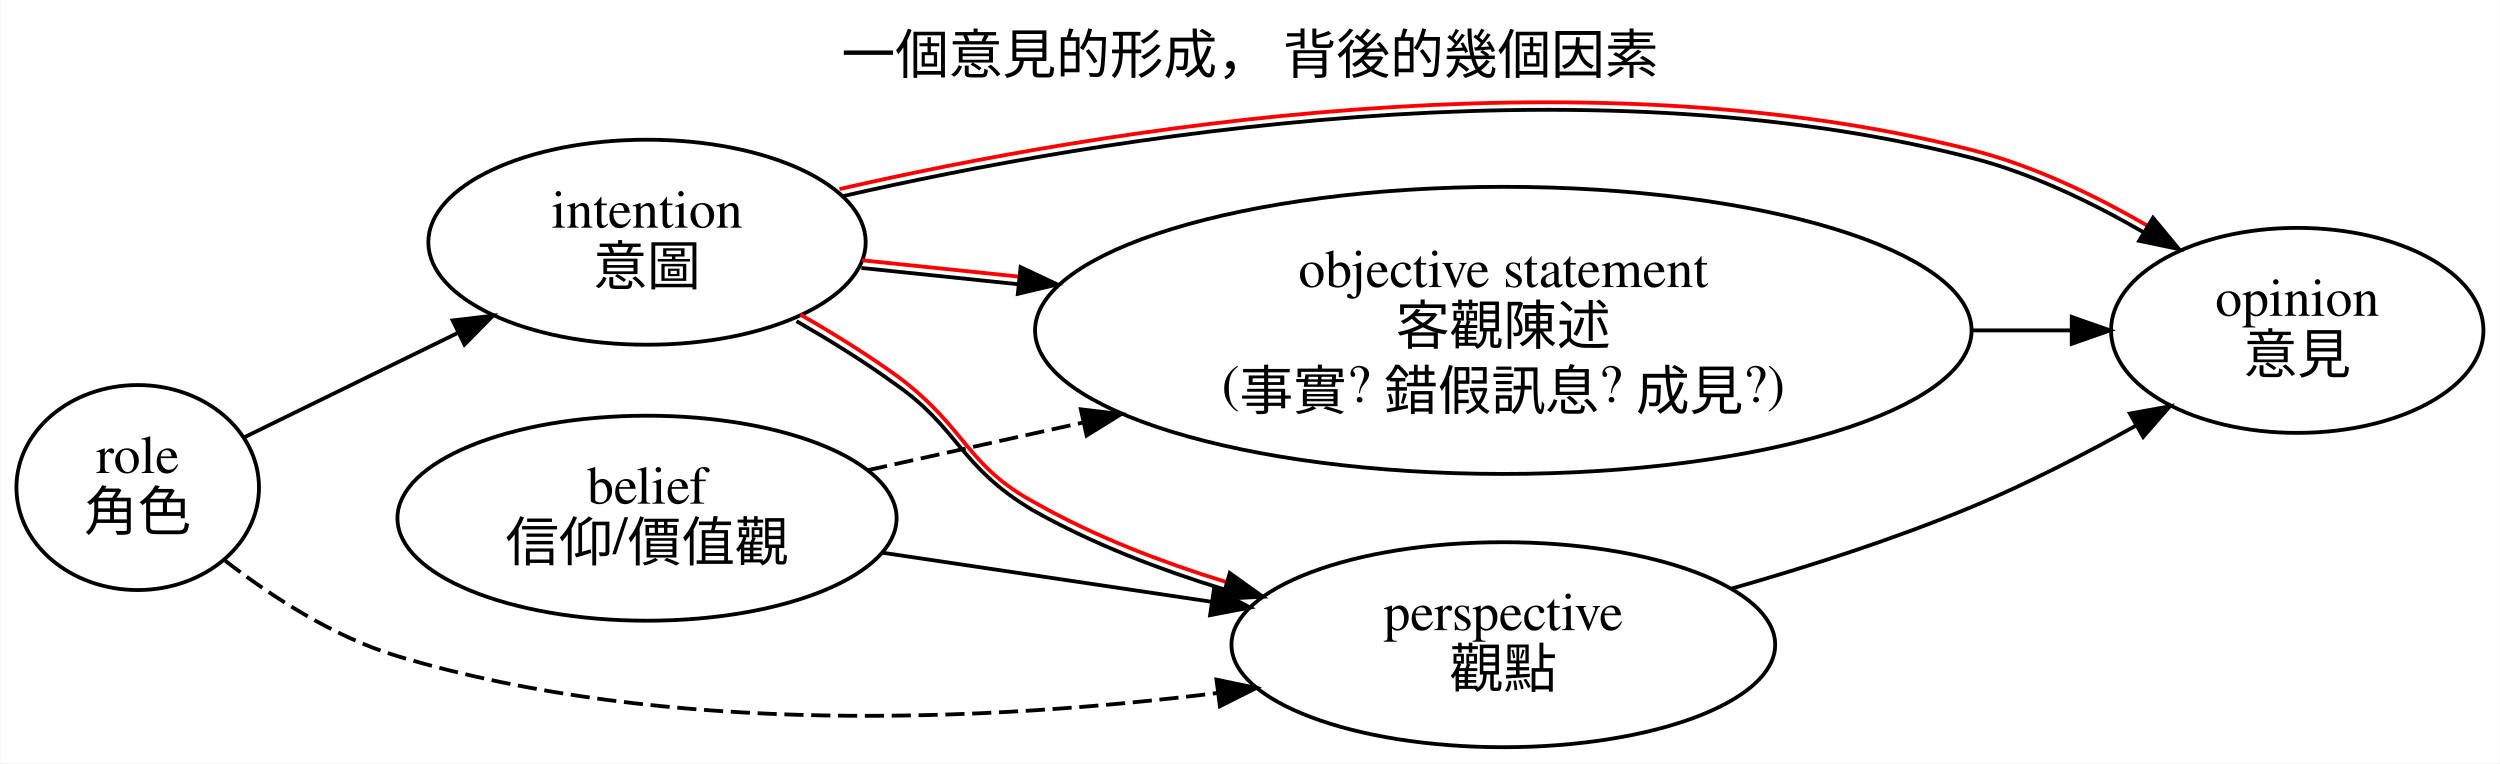
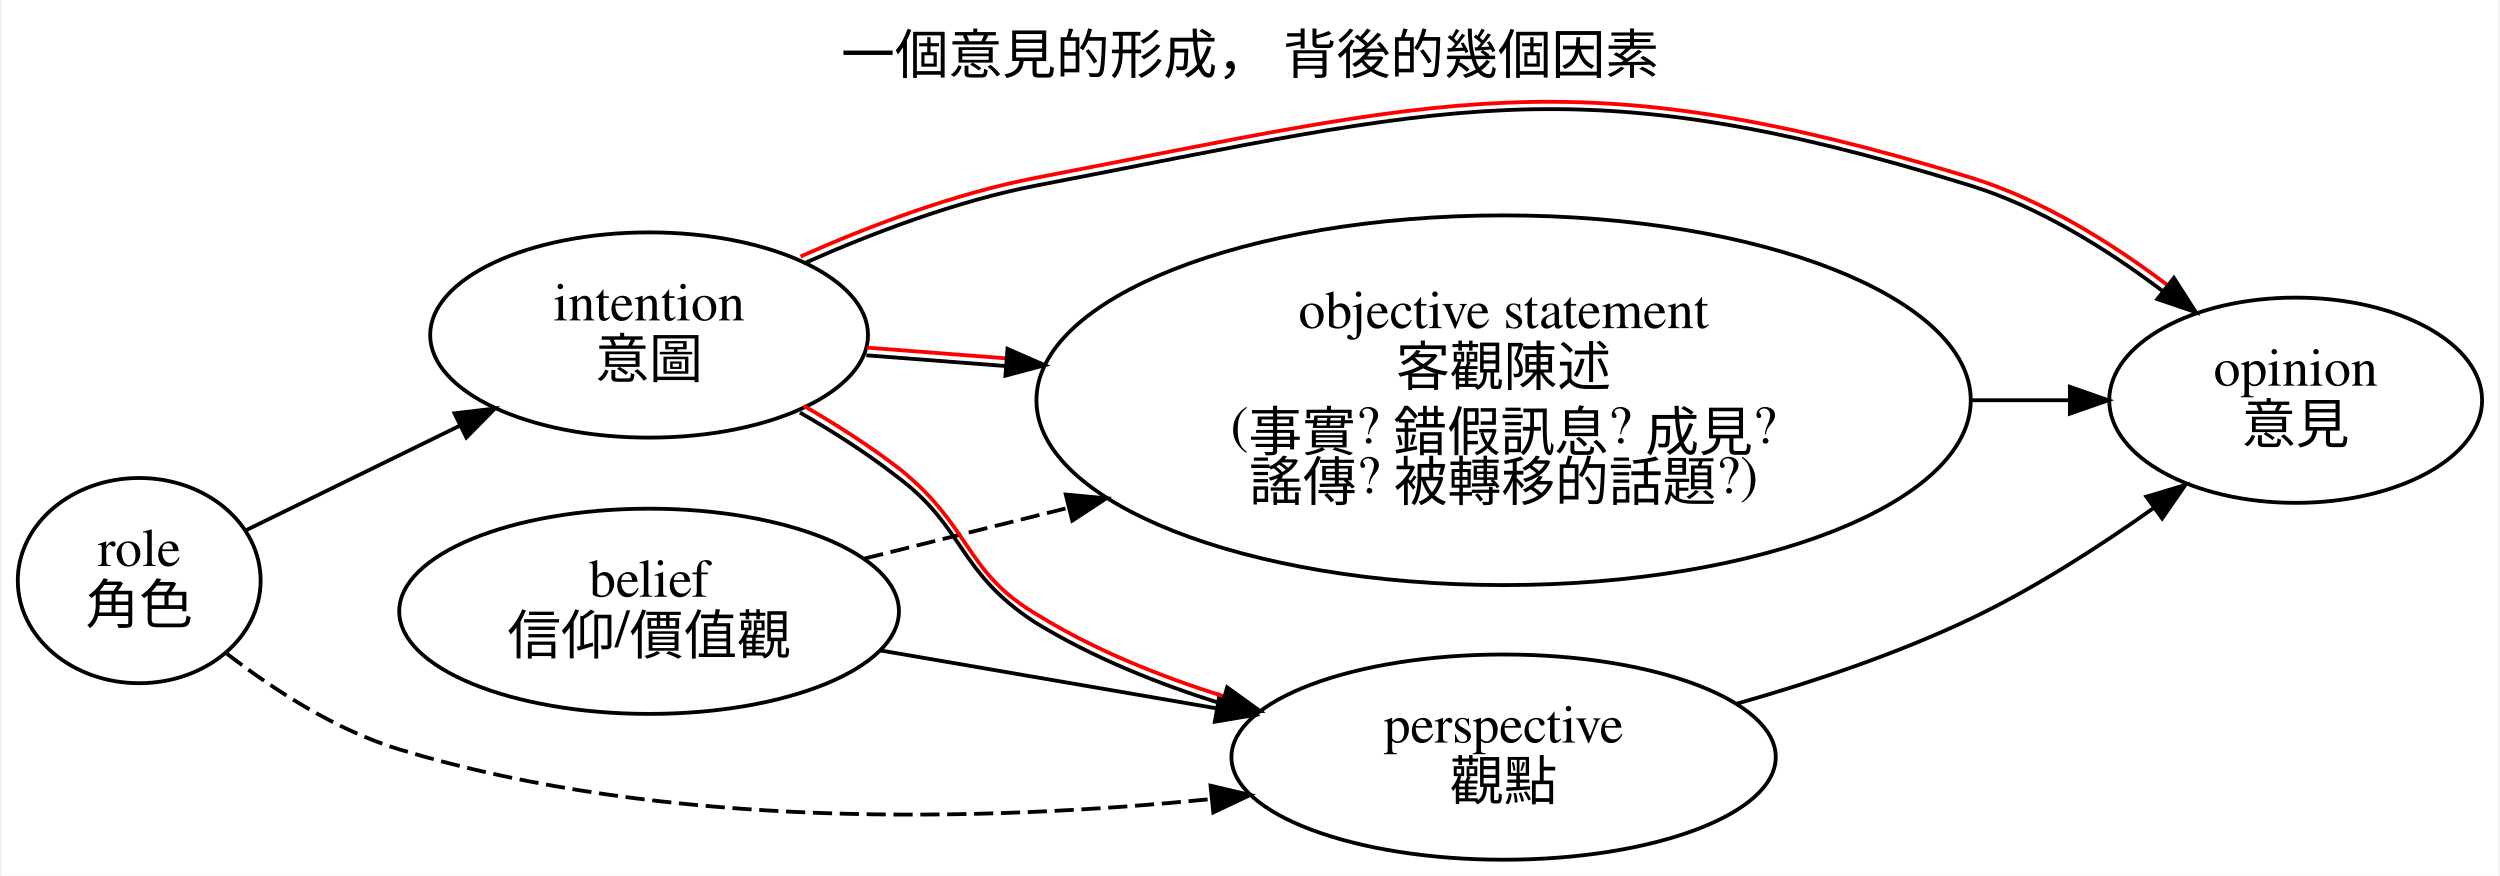
- <svg xmlns="http://www.w3.org/2000/svg" width="652pt" height="199pt" viewBox="0.00 0.00 651.99 199.06">
-   <g id="graph0" class="graph" transform="scale(1 1) rotate(0) translate(4 195.06)">
-     <polygon fill="white" stroke="transparent" points="-4,4 -4,-195.06 647.99,-195.06 647.99,4 -4,4" />
-     <text text-anchor="middle" x="321.99" y="-175.86" font-family="Times,serif" font-size="14.00">一個意見的形成， 背後的幾個因素</text>
+ <svg xmlns="http://www.w3.org/2000/svg" width="651pt" height="228pt" viewBox="0.00 0.00 650.57 228.17">
+   <g id="graph0" class="graph" transform="scale(1 1) rotate(0) translate(4 224.17)">
+     <polygon fill="white" stroke="transparent" points="-4,4 -4,-224.17 646.57,-224.17 646.57,4 -4,4" />
+     <text text-anchor="middle" x="321.29" y="-204.97" font-family="Times,serif" font-size="14.00">一個意見的形成， 背後的幾個因素</text>
    <g id="node1" class="node">
-       <ellipse fill="none" stroke="black" cx="164.69" cy="-59.87" rx="65.11" ry="26.74" />
-       <text text-anchor="middle" x="164.69" y="-63.67" font-family="Times,serif" font-size="14.00">belief</text>
-       <text text-anchor="middle" x="164.69" y="-48.67" font-family="Times,serif" font-size="14.00">信仰/價值觀</text>
+       <ellipse fill="none" stroke="black" cx="164.69" cy="-64.87" rx="65.11" ry="26.74" />
+       <text text-anchor="middle" x="164.69" y="-68.67" font-family="Times,serif" font-size="14.00">belief</text>
+       <text text-anchor="middle" x="164.69" y="-53.67" font-family="Times,serif" font-size="14.00">信仰/價值觀</text>
    </g>
    <g id="node3" class="node">
-       <ellipse fill="none" stroke="black" cx="388.08" cy="-26.87" rx="70.92" ry="26.74" />
-       <text text-anchor="middle" x="388.08" y="-30.67" font-family="Times,serif" font-size="14.00">perspective</text>
-       <text text-anchor="middle" x="388.08" y="-15.67" font-family="Times,serif" font-size="14.00">觀點</text>
+       <ellipse fill="none" stroke="black" cx="387.37" cy="-26.87" rx="70.92" ry="26.74" />
+       <text text-anchor="middle" x="387.37" y="-30.67" font-family="Times,serif" font-size="14.00">perspective</text>
+       <text text-anchor="middle" x="387.37" y="-15.67" font-family="Times,serif" font-size="14.00">觀點</text>
    </g>
    <g id="edge1" class="edge">
-       <path fill="none" stroke="black" d="M226.19,-50.85C252.64,-46.91 283.95,-42.24 311.88,-38.08" />
-       <polygon fill="black" stroke="black" points="312.63,-41.51 322,-36.57 311.59,-34.58 312.63,-41.51" />
+       <path fill="none" stroke="black" d="M225.12,-54.64C252.07,-50 284.21,-44.46 312.68,-39.56" />
+       <polygon fill="black" stroke="black" points="313.32,-43 322.58,-37.85 312.13,-36.1 313.32,-43" />
    </g>
    <g id="node6" class="node">
-       <ellipse fill="none" stroke="black" cx="388.08" cy="-108.87" rx="122.16" ry="37.45" />
-       <text text-anchor="middle" x="388.08" y="-120.17" font-family="Times,serif" font-size="14.00">objective statement</text>
-       <text text-anchor="middle" x="388.08" y="-105.17" font-family="Times,serif" font-size="14.00">客觀陳述</text>
-       <text text-anchor="middle" x="388.08" y="-90.17" font-family="Times,serif" font-size="14.00">(事實? 錯假訊息? 成見?)</text>
+       <ellipse fill="none" stroke="black" cx="387.37" cy="-119.87" rx="121.74" ry="48.17" />
+       <text text-anchor="middle" x="387.37" y="-138.67" font-family="Times,serif" font-size="14.00">objective statement</text>
+       <text text-anchor="middle" x="387.37" y="-123.67" font-family="Times,serif" font-size="14.00">客觀陳述</text>
+       <text text-anchor="middle" x="387.37" y="-108.67" font-family="Times,serif" font-size="14.00">(事實? 錯假訊息? 成見? </text>
+       <text text-anchor="middle" x="387.37" y="-93.67" font-family="Times,serif" font-size="14.00">謠傳? 被轉移的話題?)</text>
    </g>
    <g id="edge2" class="edge">
-       <path fill="none" stroke="black" stroke-dasharray="5,2" d="M222.42,-72.43C239.62,-76.23 259.13,-80.55 278.55,-84.85" />
-       <polygon fill="black" stroke="black" points="277.86,-88.28 288.38,-87.02 279.37,-81.45 277.86,-88.28" />
+       <path fill="none" stroke="black" stroke-dasharray="5,2" d="M220.81,-78.61C237.04,-82.65 255.42,-87.23 273.88,-91.83" />
+       <polygon fill="black" stroke="black" points="273.28,-95.29 283.83,-94.31 274.98,-88.5 273.28,-95.29" />
    </g>
    <g id="node2" class="node">
-       <ellipse fill="none" stroke="black" cx="31.82" cy="-67.87" rx="31.64" ry="26.74" />
-       <text text-anchor="middle" x="31.82" y="-71.67" font-family="Times,serif" font-size="14.00">role</text>
-       <text text-anchor="middle" x="31.82" y="-56.67" font-family="Times,serif" font-size="14.00">角色</text>
+       <ellipse fill="none" stroke="black" cx="31.82" cy="-72.87" rx="31.64" ry="26.74" />
+       <text text-anchor="middle" x="31.82" y="-76.67" font-family="Times,serif" font-size="14.00">role</text>
+       <text text-anchor="middle" x="31.82" y="-61.67" font-family="Times,serif" font-size="14.00">角色</text>
    </g>
    <g id="edge7" class="edge">
-       <path fill="none" stroke="black" stroke-dasharray="5,2" d="M54.64,-48.78C66.95,-39.29 83.14,-28.81 99.64,-23.87 170.02,-2.78 254.52,-6.94 313.62,-14.28" />
-       <polygon fill="black" stroke="black" points="313.25,-17.76 323.62,-15.59 314.15,-10.82 313.25,-17.76" />
+       <path fill="none" stroke="black" stroke-dasharray="5,2" d="M54.65,-53.83C66.97,-44.35 83.16,-33.87 99.64,-28.87 169.1,-7.79 252.46,-10.08 311.34,-15.95" />
+       <polygon fill="black" stroke="black" points="311,-19.43 321.31,-17 311.73,-12.47 311,-19.43" />
    </g>
    <g id="node5" class="node">
-       <ellipse fill="none" stroke="black" cx="164.69" cy="-131.87" rx="57.05" ry="26.74" />
-       <text text-anchor="middle" x="164.69" y="-135.67" font-family="Times,serif" font-size="14.00">intention</text>
-       <text text-anchor="middle" x="164.69" y="-120.67" font-family="Times,serif" font-size="14.00">意圖</text>
+       <ellipse fill="none" stroke="black" cx="164.69" cy="-136.87" rx="57.05" ry="26.74" />
+       <text text-anchor="middle" x="164.69" y="-140.67" font-family="Times,serif" font-size="14.00">intention</text>
+       <text text-anchor="middle" x="164.69" y="-125.67" font-family="Times,serif" font-size="14.00">意圖</text>
    </g>
    <g id="edge4" class="edge">
-       <path fill="none" stroke="black" d="M59.62,-80.98C75.69,-88.83 96.59,-99.06 115.45,-108.28" />
-       <polygon fill="black" stroke="black" points="113.99,-111.46 124.51,-112.71 117.07,-105.17 113.99,-111.46" />
+       <path fill="none" stroke="black" d="M59.62,-85.98C75.69,-93.83 96.59,-104.06 115.45,-113.28" />
+       <polygon fill="black" stroke="black" points="113.99,-116.46 124.51,-117.71 117.07,-110.17 113.99,-116.46" />
    </g>
    <g id="node4" class="node">
-       <ellipse fill="none" stroke="black" cx="595.2" cy="-108.87" rx="48.58" ry="26.74" />
-       <text text-anchor="middle" x="595.2" y="-112.67" font-family="Times,serif" font-size="14.00">opinion</text>
-       <text text-anchor="middle" x="595.2" y="-97.67" font-family="Times,serif" font-size="14.00">意見</text>
+       <ellipse fill="none" stroke="black" cx="593.78" cy="-119.87" rx="48.58" ry="26.74" />
+       <text text-anchor="middle" x="593.78" y="-123.67" font-family="Times,serif" font-size="14.00">opinion</text>
+       <text text-anchor="middle" x="593.78" y="-108.67" font-family="Times,serif" font-size="14.00">意見</text>
    </g>
    <g id="edge5" class="edge">
-       <path fill="none" stroke="black" d="M447.66,-41.52C467.87,-47.29 490.43,-54.54 510.41,-62.87 524.72,-68.84 539.74,-76.58 553.06,-84" />
-       <polygon fill="black" stroke="black" points="551.55,-87.17 561.97,-89.07 555,-81.08 551.55,-87.17" />
+       <path fill="none" stroke="black" d="M448.01,-40.75C467.89,-46.4 489.85,-53.77 508.99,-62.87 525.6,-70.76 542.61,-81.71 556.92,-91.9" />
+       <polygon fill="black" stroke="black" points="554.87,-94.74 565.02,-97.78 558.99,-89.07 554.87,-94.74" />
    </g>
    <g id="edge3" class="edge">
-       <path fill="none" stroke="black" d="M203.69,-111.27C212.3,-106.34 221.27,-100.78 229.16,-95.06 246.33,-83.18 245.86,-73.61 265.25,-62 280.65,-53.29 298.19,-46.54 315.18,-41.32" />
-       <path fill="none" stroke="red" d="M204.68,-113C213.36,-108.04 222.32,-102.48 230.33,-96.68 248.32,-83.09 247.86,-73.52 266.24,-63.74 281.37,-55.16 298.91,-48.41 315.76,-43.23" />
-       <polygon fill="black" stroke="black" points="316.72,-45.55 325.34,-39.39 314.76,-38.84 316.72,-45.55" />
+       <path fill="none" stroke="black" d="M203.99,-116.67C212.58,-111.73 221.46,-106.07 229.13,-100.08 247.11,-86.75 244.95,-75.24 265.22,-62.02 280.08,-52.9 297.2,-46.01 313.91,-40.78" />
+       <path fill="none" stroke="red" d="M204.99,-118.41C213.66,-113.42 222.54,-107.75 230.36,-101.66 249.08,-86.38 246.91,-74.87 266.27,-63.72 280.83,-54.76 297.94,-47.87 314.51,-42.69" />
+       <polygon fill="black" stroke="black" points="315.33,-45.05 323.93,-38.86 313.35,-38.34 315.33,-45.05" />
    </g>
    <g id="edge8" class="edge">
-       <path fill="none" stroke="black" d="M215.33,-143.78C283.02,-159.28 408.03,-180.18 510.16,-153.9 525.66,-149.94 541.57,-142.3 555.18,-134.42" />
-       <path fill="none" stroke="red" d="M214.89,-145.73C282.69,-161.26 407.7,-182.15 510.65,-155.84 526.53,-151.75 542.44,-144.1 556.18,-136.15" />
-       <polygon fill="black" stroke="black" points="557.57,-138.24 564.33,-130.08 553.95,-132.24 557.57,-138.24" />
+       <path fill="none" stroke="black" d="M204.97,-155.5C223.03,-163.53 245.16,-171.9 265.94,-175.89 372.23,-196.36 405.99,-207.73 508.7,-175.91 526.74,-170.4 544.59,-159.27 559.02,-148.39" />
+       <path fill="none" stroke="red" d="M204.16,-157.33C222.32,-165.4 244.45,-173.77 265.56,-177.85 371.59,-198.25 405.35,-209.63 509.29,-177.83 527.79,-172.09 545.65,-160.97 560.23,-149.98" />
+       <polygon fill="black" stroke="black" points="562.05,-151.74 567.76,-142.81 557.73,-146.23 562.05,-151.74" />
    </g>
    <g id="edge9" class="edge">
-       <path fill="none" stroke="black" d="M220.6,-125.16C233.29,-123.84 247.31,-122.39 261.66,-120.89" />
-       <path fill="none" stroke="red" d="M220.81,-127.15C233.5,-125.83 247.51,-124.37 261.86,-122.88" />
-       <polygon fill="black" stroke="black" points="262.15,-125.37 271.73,-120.85 261.43,-118.41 262.15,-125.37" />
+       <path fill="none" stroke="black" d="M221.3,-131.58C232.59,-130.71 244.89,-129.77 257.53,-128.79" />
+       <path fill="none" stroke="red" d="M221.46,-133.58C232.74,-132.71 245.04,-131.76 257.68,-130.79" />
+       <polygon fill="black" stroke="black" points="258.09,-133.26 267.8,-129 257.56,-126.28 258.09,-133.26" />
    </g>
    <g id="edge6" class="edge">
-       <path fill="none" stroke="black" d="M510.47,-108.87C519.35,-108.87 528.04,-108.87 536.25,-108.87" />
-       <polygon fill="black" stroke="black" points="536.37,-112.37 546.37,-108.87 536.37,-105.37 536.37,-112.37" />
+       <path fill="none" stroke="black" d="M509.05,-119.87C517.92,-119.87 526.6,-119.87 534.81,-119.87" />
+       <polygon fill="black" stroke="black" points="534.94,-123.37 544.94,-119.87 534.94,-116.37 534.94,-123.37" />
    </g>
  </g>
</svg>
